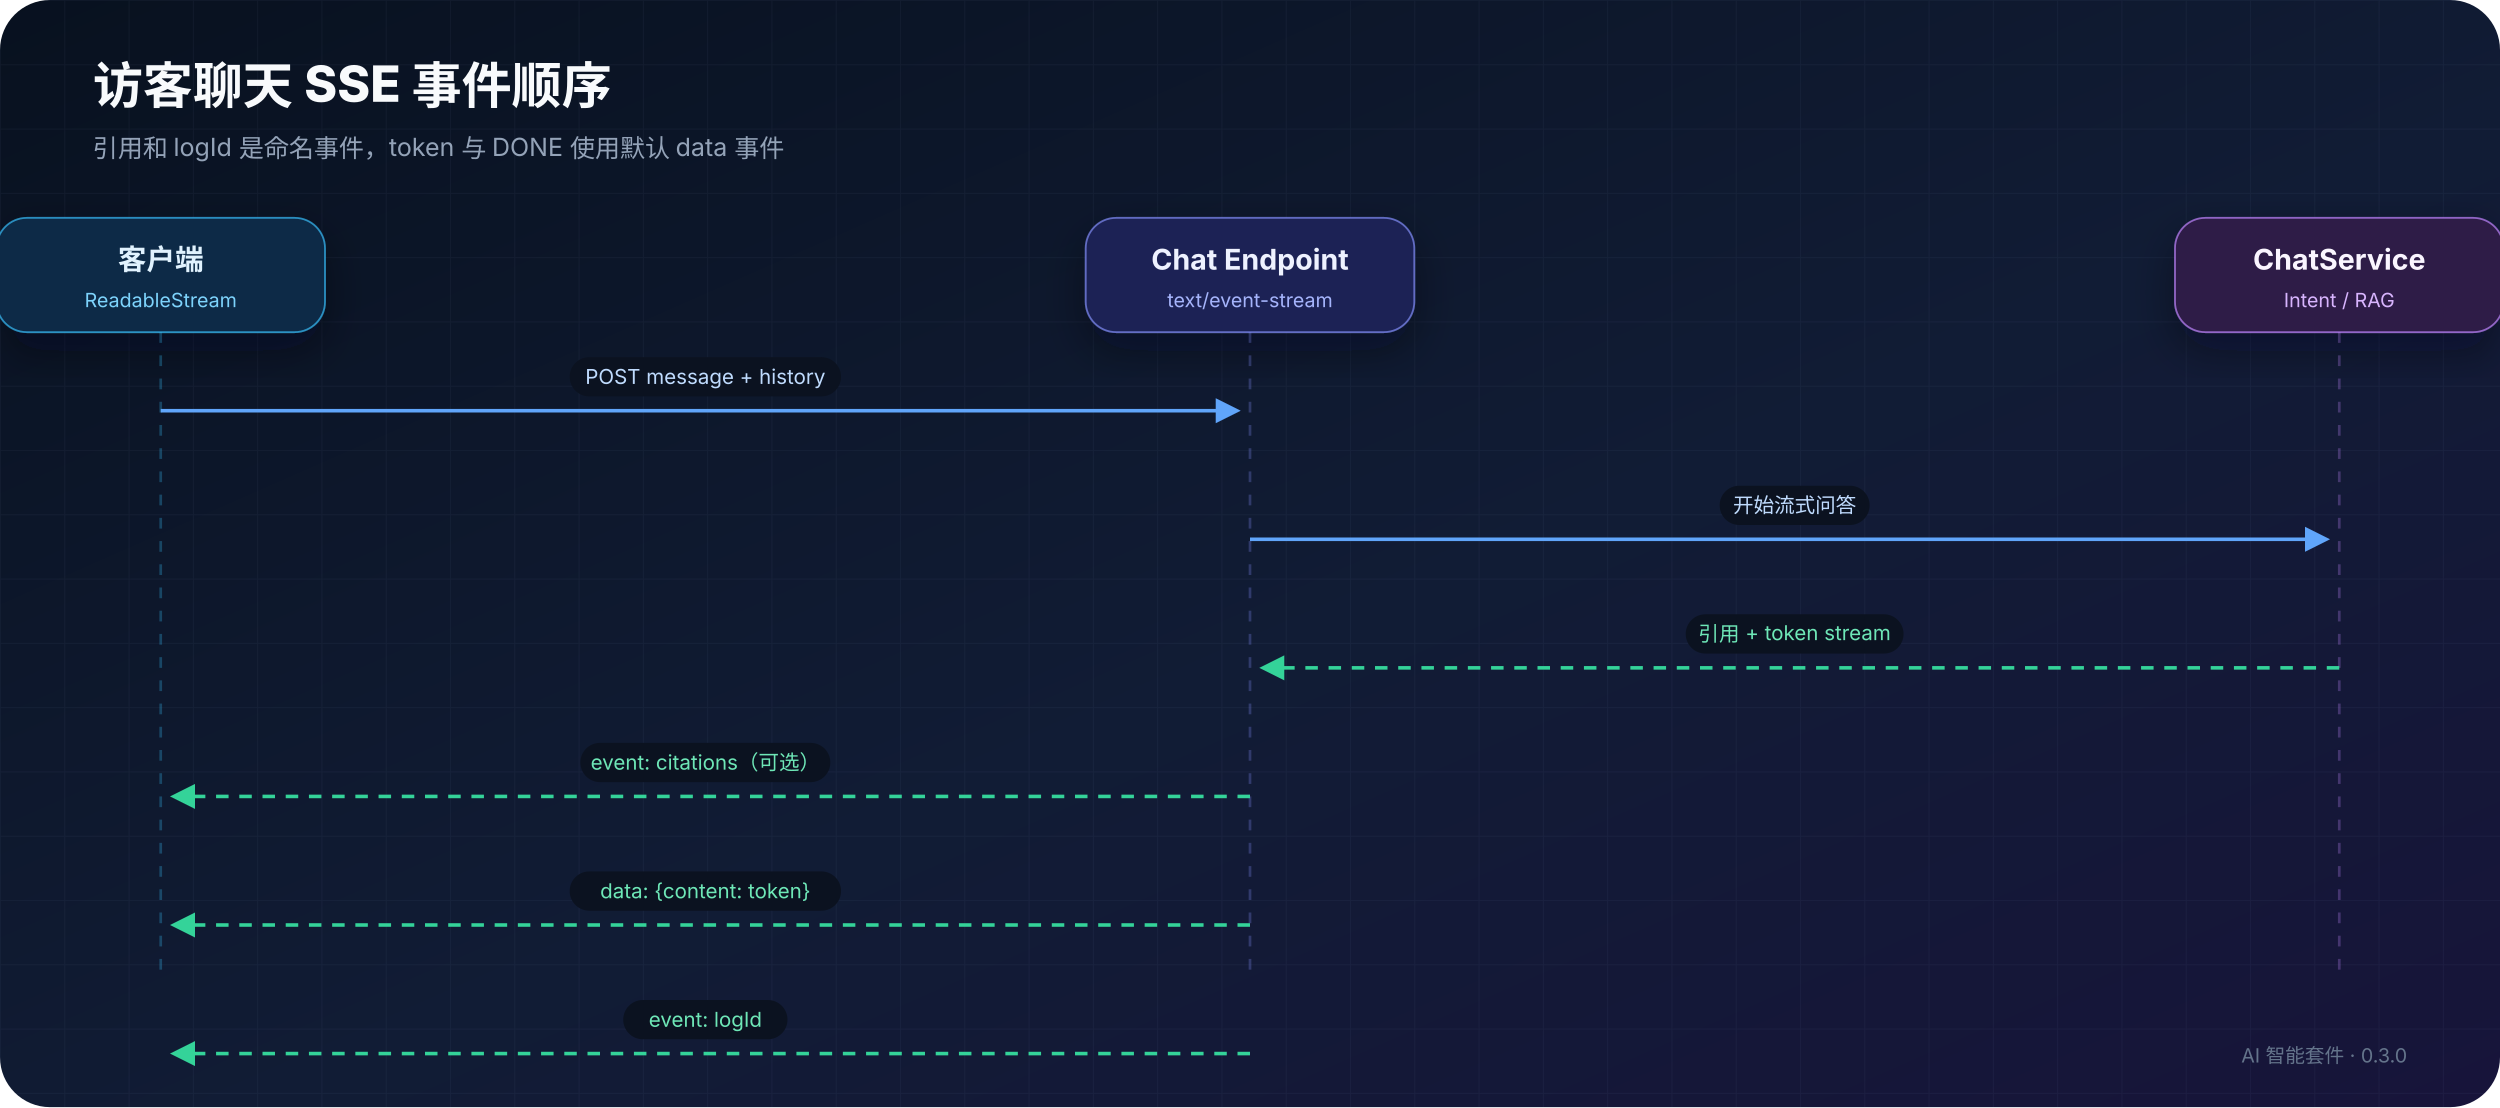
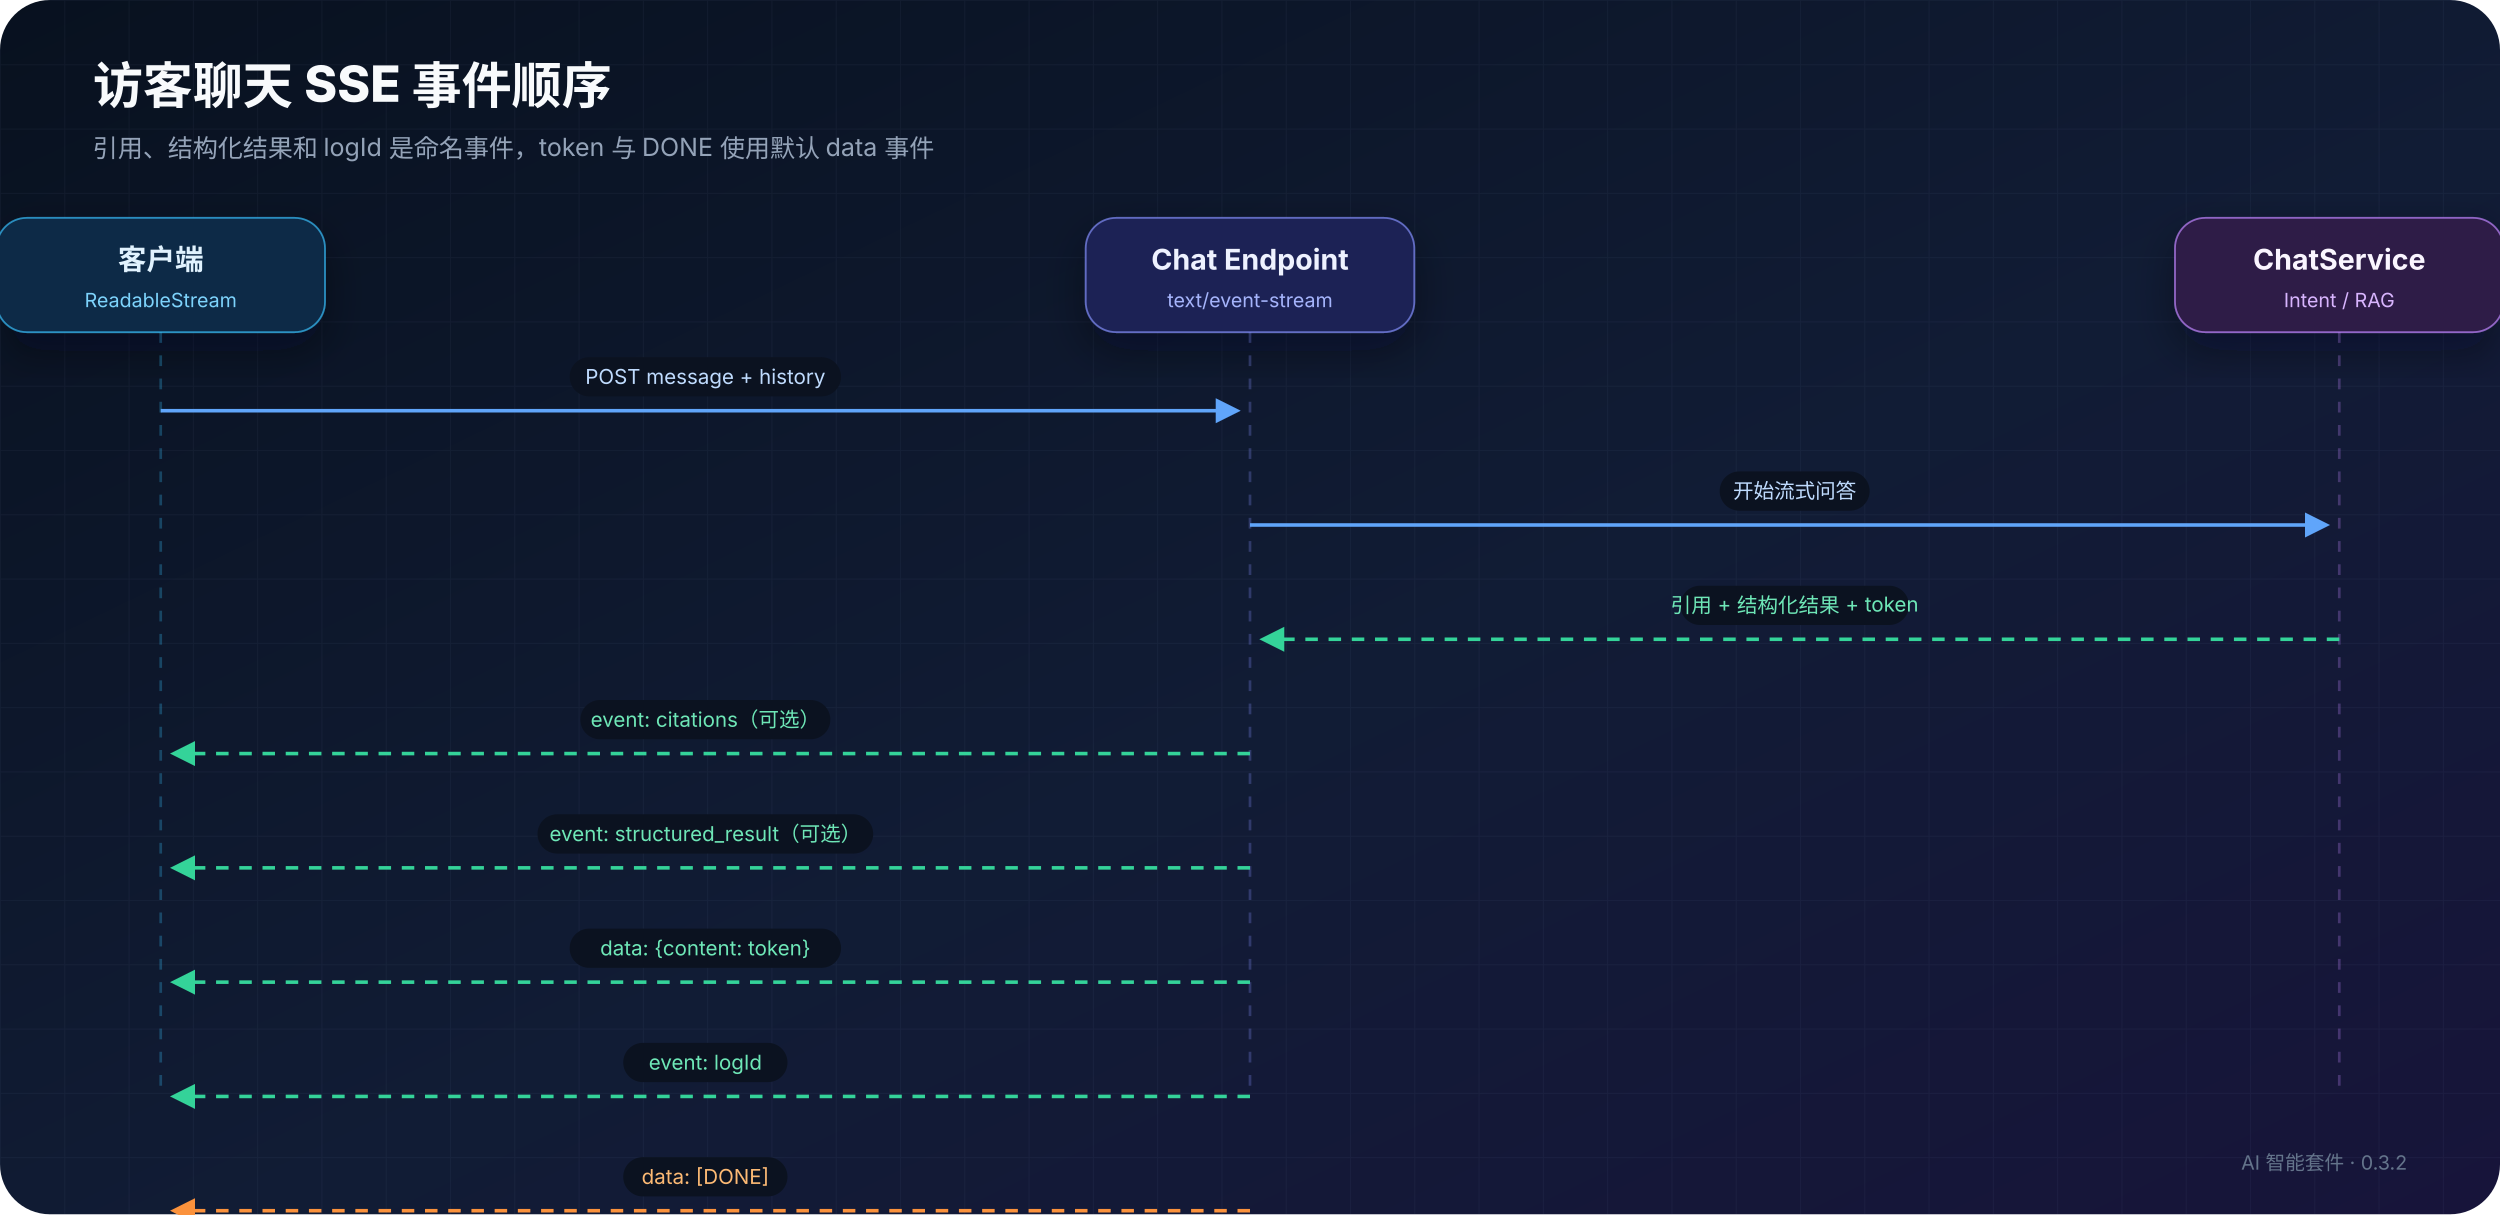
- <svg xmlns="http://www.w3.org/2000/svg" width="1400" height="620" viewBox="0 0 1400 620" fill="none" role="img" aria-labelledby="diagram-title diagram-desc" preserveAspectRatio="xMidYMid meet">
+ <svg xmlns="http://www.w3.org/2000/svg" width="1400" height="680" viewBox="0 0 1400 680" fill="none" role="img" aria-labelledby="diagram-title diagram-desc" preserveAspectRatio="xMidYMid meet">
  <defs>
    <linearGradient id="bg" x1="0" y1="0" x2="1" y2="1">
      <stop stop-color="#08111F" />
      <stop offset=".55" stop-color="#111C35" />
      <stop offset="1" stop-color="#17143A" />
    </linearGradient>
    <pattern id="grid" width="36" height="36" patternUnits="userSpaceOnUse">
      <path d="M36 0H0V36" fill="none" stroke="#C7D2FE" stroke-opacity=".045" />
    </pattern>
    <filter id="shadow" x="-25%" y="-30%" width="150%" height="170%">
      <feDropShadow dx="0" dy="10" stdDeviation="12" flood-color="#020617" flood-opacity=".38" />
    </filter>
    <marker id="arrow" viewBox="0 0 10 10" refX="8" refY="5" markerWidth="7" markerHeight="7" orient="auto">
      <path d="M0 0L10 5L0 10Z" fill="#60A5FA" />
    </marker>
    <marker id="arrowGreen" viewBox="0 0 10 10" refX="8" refY="5" markerWidth="7" markerHeight="7" orient="auto">
      <path d="M0 0L10 5L0 10Z" fill="#34D399" />
    </marker>
    <marker id="arrowOrange" viewBox="0 0 10 10" refX="8" refY="5" markerWidth="7" markerHeight="7" orient="auto">
      <path d="M0 0L10 5L0 10Z" fill="#FB923C" />
    </marker>
  </defs>
-   <rect width="1400" height="620" rx="28" fill="url(#bg)" />
-   <rect width="1400" height="620" rx="28" fill="url(#grid)" />
+   <rect width="1400" height="680" rx="28" fill="url(#bg)" />
+   <rect width="1400" height="680" rx="28" fill="url(#grid)" />
  <text x="52" y="58" fill="#F8FAFC" font-family="Inter, PingFang SC, Microsoft YaHei, sans-serif" font-size="28" font-weight="760">访客聊天 SSE 事件顺序</text>
-   <text x="52" y="88" fill="#94A3B8" font-family="Inter, PingFang SC, Microsoft YaHei, sans-serif" font-size="14">引用和 logId 是命名事件，token 与 DONE 使用默认 data 事件</text>
+   <text x="52" y="88" fill="#94A3B8" font-family="Inter, PingFang SC, Microsoft YaHei, sans-serif" font-size="14">引用、结构化结果和 logId 是命名事件，token 与 DONE 使用默认 data 事件</text>
  <g filter="url(#shadow)">
    <rect x="-2" y="122" width="184" height="64" rx="17" fill="#0D2A47" stroke="#38BDF8" stroke-opacity=".7" />
    <text x="90" y="151" text-anchor="middle" fill="#E0F2FE" font-family="Inter, PingFang SC, sans-serif" font-size="16" font-weight="720">客户端</text>
    <text x="90" y="172" text-anchor="middle" fill="#7DD3FC" font-family="Inter, PingFang SC, sans-serif" font-size="11">ReadableStream</text>
  </g>
-   <path d="M90 186V550" stroke="#38BDF8" stroke-opacity=".28" stroke-width="1.5" stroke-dasharray="6 7" />
+   <path d="M90 186V610" stroke="#38BDF8" stroke-opacity=".28" stroke-width="1.5" stroke-dasharray="6 7" />
  <g filter="url(#shadow)">
    <rect x="608" y="122" width="184" height="64" rx="17" fill="#1E2455" stroke="#818CF8" stroke-opacity=".7" />
    <text x="700" y="151" text-anchor="middle" fill="#EEF2FF" font-family="Inter, PingFang SC, sans-serif" font-size="16" font-weight="720">Chat Endpoint</text>
    <text x="700" y="172" text-anchor="middle" fill="#A5B4FC" font-family="Inter, PingFang SC, sans-serif" font-size="11">text/event-stream</text>
  </g>
-   <path d="M700 186V550" stroke="#818CF8" stroke-opacity=".28" stroke-width="1.5" stroke-dasharray="6 7" />
+   <path d="M700 186V610" stroke="#818CF8" stroke-opacity=".28" stroke-width="1.5" stroke-dasharray="6 7" />
  <g filter="url(#shadow)">
    <rect x="1218" y="122" width="184" height="64" rx="17" fill="#2D1D46" stroke="#C084FC" stroke-opacity=".7" />
    <text x="1310" y="151" text-anchor="middle" fill="#FAF5FF" font-family="Inter, PingFang SC, sans-serif" font-size="16" font-weight="720">ChatService</text>
    <text x="1310" y="172" text-anchor="middle" fill="#D8B4FE" font-family="Inter, PingFang SC, sans-serif" font-size="11">Intent / RAG</text>
  </g>
-   <path d="M1310 186V550" stroke="#C084FC" stroke-opacity=".28" stroke-width="1.5" stroke-dasharray="6 7" />
+   <path d="M1310 186V610" stroke="#C084FC" stroke-opacity=".28" stroke-width="1.5" stroke-dasharray="6 7" />
  <path d="M90 230H692" stroke="#60A5FA" stroke-width="2" marker-end="url(#arrow)" />
  <rect x="319" y="200" width="152" height="22" rx="11" fill="#0B1220" />
  <text x="395" y="215" text-anchor="middle" fill="#BFDBFE" font-family="Inter, PingFang SC, sans-serif" font-size="11.5">POST message + history</text>
-   <path d="M700 302H1302" stroke="#60A5FA" stroke-width="2" marker-end="url(#arrow)" />
-   <rect x="963" y="272" width="84" height="22" rx="11" fill="#0B1220" />
-   <text x="1005" y="287" text-anchor="middle" fill="#BFDBFE" font-family="Inter, PingFang SC, sans-serif" font-size="11.5">开始流式问答</text>
-   <path d="M1310 374H708" stroke="#34D399" stroke-width="2" stroke-dasharray="7 6" marker-end="url(#arrowGreen)" />
-   <rect x="944" y="344" width="122" height="22" rx="11" fill="#0B1220" />
-   <text x="1005" y="359" text-anchor="middle" fill="#6EE7B7" font-family="Inter, PingFang SC, sans-serif" font-size="11.5">引用 + token stream</text>
-   <path d="M700 446H98" stroke="#34D399" stroke-width="2" stroke-dasharray="7 6" marker-end="url(#arrowGreen)" />
-   <rect x="325" y="416" width="140" height="22" rx="11" fill="#0B1220" />
-   <text x="395" y="431" text-anchor="middle" fill="#6EE7B7" font-family="Inter, PingFang SC, sans-serif" font-size="11.5">event: citations（可选）</text>
-   <path d="M700 518H98" stroke="#34D399" stroke-width="2" stroke-dasharray="7 6" marker-end="url(#arrowGreen)" />
-   <rect x="319" y="488" width="152" height="22" rx="11" fill="#0B1220" />
-   <text x="395" y="503" text-anchor="middle" fill="#6EE7B7" font-family="Inter, PingFang SC, sans-serif" font-size="11.5">data: {content: token}</text>
-   <path d="M700 590H98" stroke="#34D399" stroke-width="2" stroke-dasharray="7 6" marker-end="url(#arrowGreen)" />
-   <rect x="349" y="560" width="92" height="22" rx="11" fill="#0B1220" />
-   <text x="395" y="575" text-anchor="middle" fill="#6EE7B7" font-family="Inter, PingFang SC, sans-serif" font-size="11.5">event: logId</text>
-   <path d="M700 662H98" stroke="#FB923C" stroke-width="2" stroke-dasharray="7 6" marker-end="url(#arrowOrange)" />
-   <rect x="349" y="632" width="92" height="22" rx="11" fill="#0B1220" />
-   <text x="395" y="647" text-anchor="middle" fill="#FDBA74" font-family="Inter, PingFang SC, sans-serif" font-size="11.5">data: [DONE]</text>
-   <text x="1348" y="595" text-anchor="end" fill="#64748B" font-family="Inter, PingFang SC, sans-serif" font-size="11">AI 智能套件 · 0.3.0</text>
+   <path d="M700 294H1302" stroke="#60A5FA" stroke-width="2" marker-end="url(#arrow)" />
+   <rect x="963" y="264" width="84" height="22" rx="11" fill="#0B1220" />
+   <text x="1005" y="279" text-anchor="middle" fill="#BFDBFE" font-family="Inter, PingFang SC, sans-serif" font-size="11.5">开始流式问答</text>
+   <path d="M1310 358H708" stroke="#34D399" stroke-width="2" stroke-dasharray="7 6" marker-end="url(#arrowGreen)" />
+   <rect x="941" y="328" width="128" height="22" rx="11" fill="#0B1220" />
+   <text x="1005" y="343" text-anchor="middle" fill="#6EE7B7" font-family="Inter, PingFang SC, sans-serif" font-size="11.5">引用 + 结构化结果 + token</text>
+   <path d="M700 422H98" stroke="#34D399" stroke-width="2" stroke-dasharray="7 6" marker-end="url(#arrowGreen)" />
+   <rect x="325" y="392" width="140" height="22" rx="11" fill="#0B1220" />
+   <text x="395" y="407" text-anchor="middle" fill="#6EE7B7" font-family="Inter, PingFang SC, sans-serif" font-size="11.5">event: citations（可选）</text>
+   <path d="M700 486H98" stroke="#34D399" stroke-width="2" stroke-dasharray="7 6" marker-end="url(#arrowGreen)" />
+   <rect x="301" y="456" width="188" height="22" rx="11" fill="#0B1220" />
+   <text x="395" y="471" text-anchor="middle" fill="#6EE7B7" font-family="Inter, PingFang SC, sans-serif" font-size="11.5">event: structured_result（可选）</text>
+   <path d="M700 550H98" stroke="#34D399" stroke-width="2" stroke-dasharray="7 6" marker-end="url(#arrowGreen)" />
+   <rect x="319" y="520" width="152" height="22" rx="11" fill="#0B1220" />
+   <text x="395" y="535" text-anchor="middle" fill="#6EE7B7" font-family="Inter, PingFang SC, sans-serif" font-size="11.5">data: {content: token}</text>
+   <path d="M700 614H98" stroke="#34D399" stroke-width="2" stroke-dasharray="7 6" marker-end="url(#arrowGreen)" />
+   <rect x="349" y="584" width="92" height="22" rx="11" fill="#0B1220" />
+   <text x="395" y="599" text-anchor="middle" fill="#6EE7B7" font-family="Inter, PingFang SC, sans-serif" font-size="11.5">event: logId</text>
+   <path d="M700 678H98" stroke="#FB923C" stroke-width="2" stroke-dasharray="7 6" marker-end="url(#arrowOrange)" />
+   <rect x="349" y="648" width="92" height="22" rx="11" fill="#0B1220" />
+   <text x="395" y="663" text-anchor="middle" fill="#FDBA74" font-family="Inter, PingFang SC, sans-serif" font-size="11.5">data: [DONE]</text>
+   <text x="1348" y="655" text-anchor="end" fill="#64748B" font-family="Inter, PingFang SC, sans-serif" font-size="11">AI 智能套件 · 0.3.2</text>
</svg>
